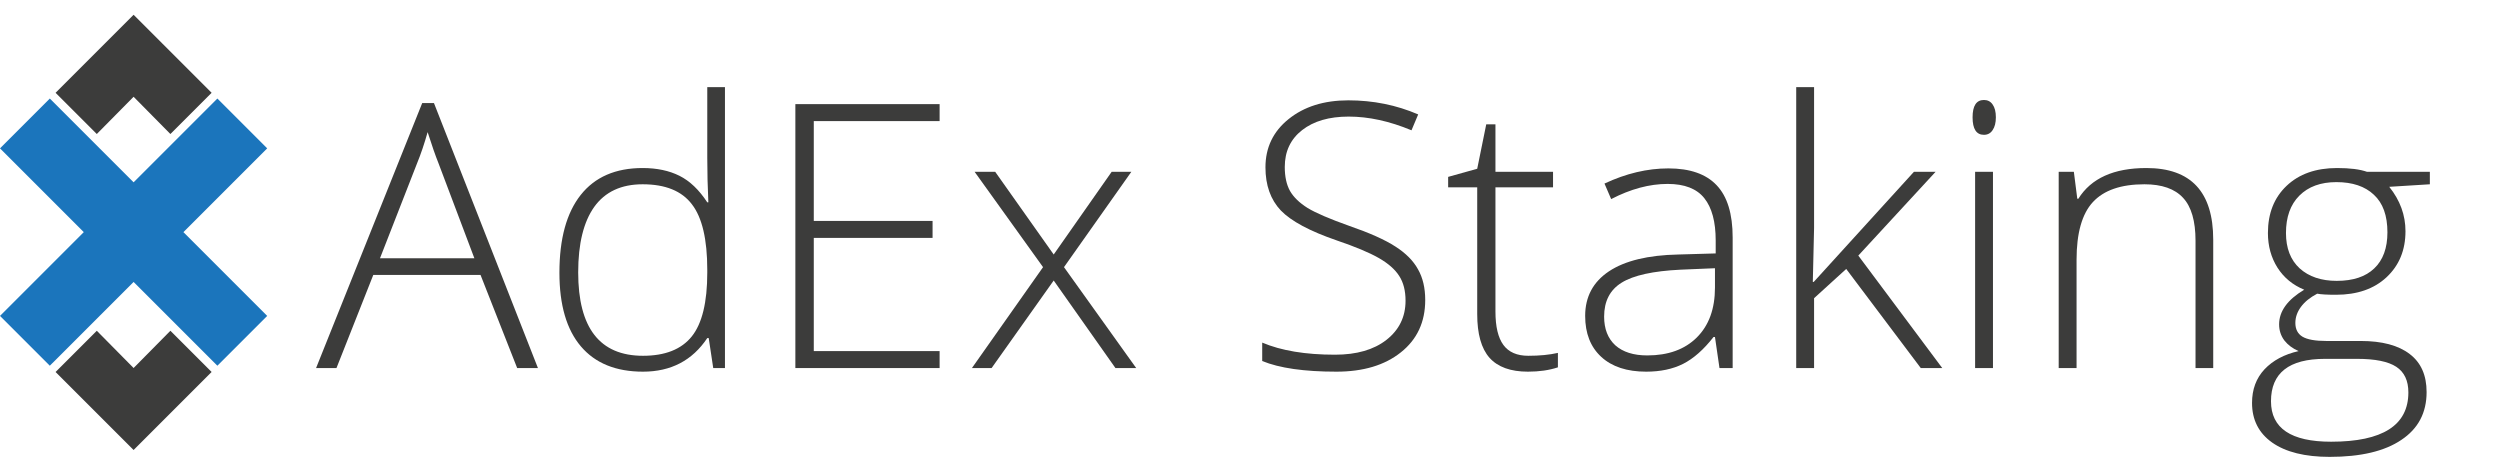
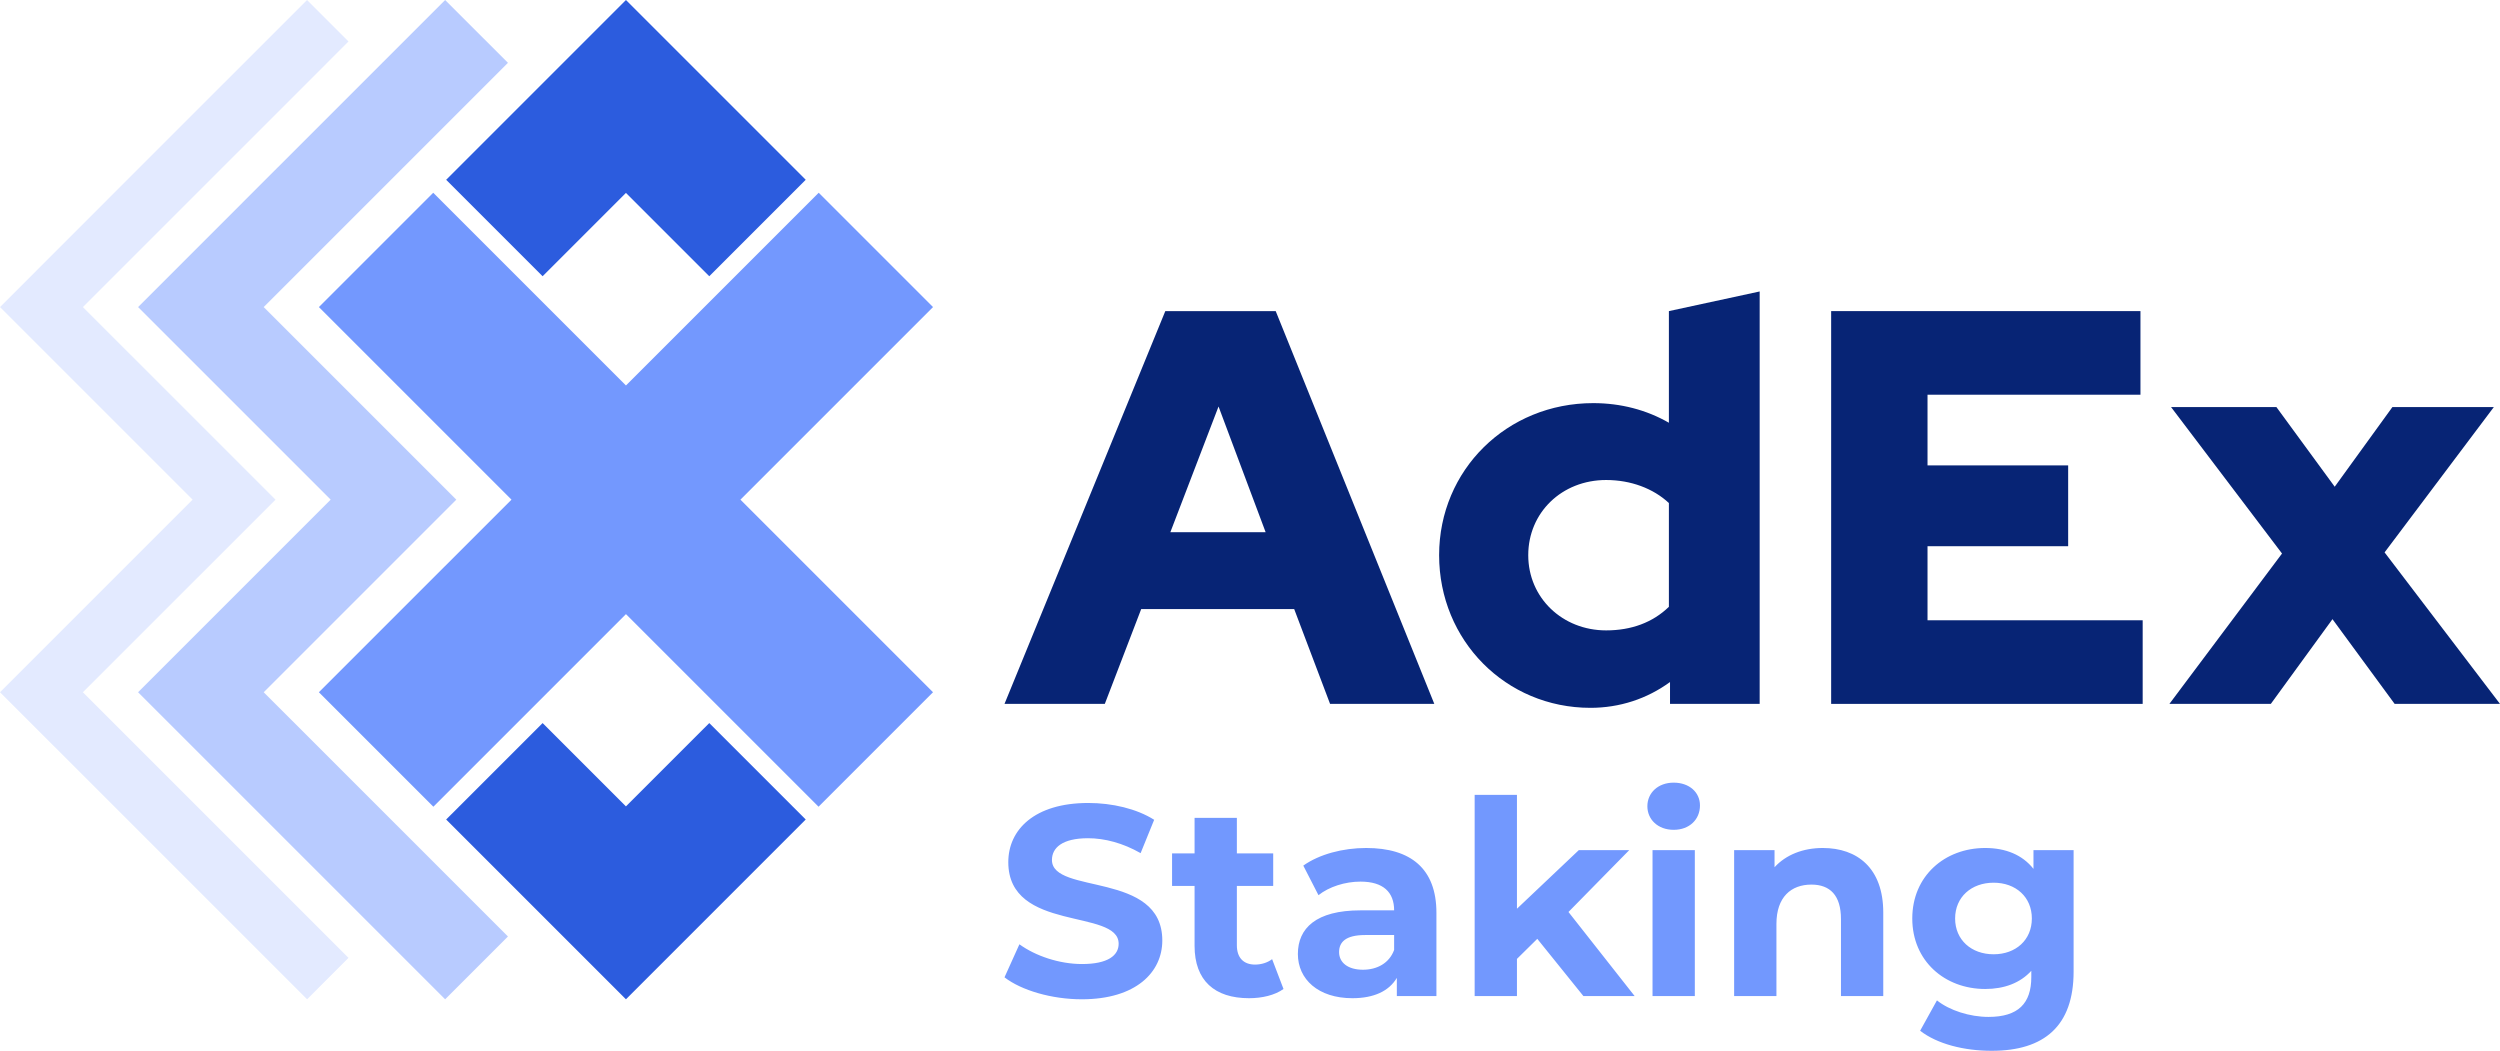
- <svg xmlns="http://www.w3.org/2000/svg" viewBox="0 0 4400 820" version="1.1" id="svg26" width="4400" height="820">
-   <defs id="defs12">
-     <style id="style10">.cls-1{fill:#3c3c3b;}.cls-2{fill:#000000;}</style>
-   </defs>
-   <g id="Layer_2" data-name="Layer 2" transform="translate(0,26.02)">
-     <g id="Layer_1-2" data-name="Layer 1">
-       <polygon class="cls-1" points="470.25,235.08 382.58,147.4 235.13,294.85 87.67,147.4 0,235.08 147.45,382.53 0,529.98 87.67,617.65 235.13,470.2 382.58,617.65 470.25,529.98 322.8,382.53 " id="polygon16" style="fill:#1b75bc" />
-       <polyline class="cls-2" points="183.93 51.2 97.82 137.31 170.36 209.85 235.13 144.3 299.89 209.85 372.44 137.31 286.33 51.2 235.13 0 183.93 51.2" id="polyline18" style="fill:#3c3c3b" />
-       <polyline class="cls-2" points="183.93 714.78 97.82 628.67 170.36 556.13 235.13 621.67 299.89 556.13 372.44 628.67 286.33 714.78 235.13 765.98 183.93 714.78" id="polyline20" style="fill:#3c3c3b" />
+ <svg xmlns="http://www.w3.org/2000/svg" xml:space="preserve" width="124.835mm" height="52.471mm" version="1.1" shape-rendering="geometricPrecision" text-rendering="geometricPrecision" image-rendering="optimizeQuality" fill-rule="evenodd" clip-rule="evenodd" viewBox="0 0 12482.44 5246.61">
+   <g id="Layer_x0020_1">
+     <g id="_2406353437392">
+       <polygon fill="#7398FE" fill-opacity="0.2" points="-0,3456.34 961.63,2494.73 0.06,1533.2 635.47,897.61 689.46,843.62 695.44,837.64 1533.11,0 1740.08,206.97 413.97,1533.2 1375.55,2494.73 601.93,3268.33 413.9,3456.31 1740.05,4782.44 1533.11,4989.42 736.9,4193.17 " />
+       <polygon fill="#7398FE" fill-opacity="0.502" points="689.44,3456.34 1651.07,2494.73 689.49,1533.2 1373.21,849.28 1373.24,849.3 2222.54,0 2536.16,313.6 2012.13,837.64 2006.15,843.62 1952.15,897.61 1316.74,1533.2 2278.32,2494.73 1316.69,3456.34 2053.59,4193.17 2536.16,4675.76 2222.54,4989.42 1348.63,4115.47 " />
+       <g>
+         <polygon fill="#7398FE" points="1592.18,3456.33 2553.84,2494.73 1592.25,1533.19 2163.06,962.37 3125.37,1924.69 4087.77,962.37 4658.54,1533.19 3696.93,2494.73 4658.54,3456.33 4086.96,4027.9 3125.37,3066.28 2163.8,4027.94 " />
+         <polygon fill="#2C5CDE" points="2227.66,897.62 3125.3,0 4022.93,897.62 3541.37,1379.24 3125.3,963.18 2709.25,1379.24 " />
+         <polygon fill="#2C5CDE" points="2227.66,4091.76 3125.3,4989.42 4022.93,4091.76 3541.37,3610.23 3125.3,4026.24 2709.25,3610.23 " />
+       </g>
+       <g>
+         <path fill="#072475" fill-rule="nonzero" d="M5015.44 3514.46l500.84 0 181.71 -473.47 763.85 0 179.17 473.47 520.43 0 -791.88 -1961.14 -551.2 0 -802.91 1961.14zm828.11 -857.28l240.58 -627.58 235.1 627.58 -475.68 0z" />
+         <path fill="#072475" fill-rule="nonzero" d="M8338.33 3514.52l447.65 0 0 -2059.28 -453.25 98.13 0 557.4c-111.94,-64.37 -240.66,-97.99 -377.8,-97.99 -430.8,0 -769.44,333.36 -769.44,759.25 0,425.82 332.95,762.14 755.54,762.14 145.47,0 282.6,-44.88 397.31,-128.94l0 109.29zm-707.83 -742.49c0,-212.96 167.9,-375.38 388.89,-375.38 123.04,0 235.01,41.96 313.35,114.91l0 518.23c-81.08,78.5 -187.48,117.69 -313.35,117.69 -218.22,0 -388.89,-162.54 -388.89,-375.45z" />
+         <polygon fill="#072475" fill-rule="nonzero" points="9142.9,3514.46 10698.31,3514.46 10698.31,3097 9624.06,3097 9624.06,2727.22 10326.28,2727.22 10326.28,2323.7 9624.06,2323.7 9624.06,1970.77 10687.27,1970.77 10687.27,1553.32 9142.9,1553.32 " />
+         <polygon fill="#072475" fill-rule="nonzero" points="10831.71,3514.52 11338.11,3514.52 11645.99,3091.44 11956.43,3514.52 12482.44,3514.52 11906.17,2758.05 12451.68,2032.45 11945.23,2032.45 11657.16,2430.21 11366.05,2032.45 10840.02,2032.45 11394.06,2763.73 " />
+       </g>
+       <path fill="#7298FE" fill-rule="nonzero" d="M5401.27 4989.4c270.77,0 402.08,-135.39 402.08,-293.56 0,-347.93 -550.99,-227.21 -550.99,-402.09 0,-59.79 50.09,-108.53 180.05,-108.53 83.93,0 174.65,24.37 262.64,74.46l67.68 -166.52c-87.99,-55.52 -209.83,-83.94 -328.97,-83.94 -269.41,0 -399.37,134.03 -399.37,295.35 0,352 550.99,230.15 550.99,407.51 0,57.99 -52.8,101.31 -182.76,101.31 -113.72,0 -232.85,-40.62 -312.72,-98.6l-74.45 164.94c83.92,64.98 235.55,109.66 385.83,109.66zm950.37 -200.36c-23.02,17.6 -54.16,27.07 -85.29,27.07 -56.86,0 -90.7,-33.84 -90.7,-96.11l0 -296.49 181.41 0 0 -162.46 -181.41 0 0 -177.34 -211.19 0 0 177.34 -112.37 0 0 162.46 112.37 0 0 299.19c0,173.3 100.18,261.29 272.12,261.29 64.98,0 128.61,-14.89 171.94,-46.03l-56.87 -148.92zm469.77 -555.07c-116.43,0 -234.21,31.14 -314.09,88l75.81 147.57c52.81,-41.97 132.68,-67.69 209.84,-67.69 113.72,0 167.88,52.8 167.88,143.51l-167.88 0c-222.02,0 -312.72,89.35 -312.72,217.96 0,125.91 101.53,220.67 272.12,220.67 106.95,0 182.76,-35.2 222.02,-101.53l0 90.7 197.65 0 0 -415.62c0,-220.67 -128.61,-323.56 -350.63,-323.56zm-16.25 607.87c-74.46,0 -119.14,-35.2 -119.14,-88 0,-48.74 31.14,-85.28 129.97,-85.28l144.86 0 0 74.45c-24.37,66.33 -85.29,98.83 -155.69,98.83zm1100.63 131.32l255.87 0 -330.32 -419.68 303.24 -308.66 -251.8 0 -308.66 292.42 0 -568.6 -211.2 0 0 1004.53 211.2 0 0 -185.47 101.53 -100.18 230.14 285.66zm450.82 -829.89c78.52,0 131.32,-51.45 131.32,-121.84 0,-64.98 -52.8,-113.72 -131.32,-113.72 -78.52,0 -131.32,51.45 -131.32,117.78 0,66.33 52.8,117.78 131.32,117.78zm-105.6 829.89l211.2 0 0 -728.35 -211.2 0 0 728.35zm850.19 -739.19c-98.83,0 -184.12,33.85 -240.98,96.12l0 -85.28 -201.72 0 0 728.35 211.2 0 0 -360.12c0,-134.02 73.1,-196.3 174.64,-196.3 93.41,0 147.57,54.16 147.57,171.94l0 384.49 211.18 0 0 -416.97c0,-222.02 -129.95,-322.21 -301.88,-322.21zm1051.89 10.84l0 93.41c-55.51,-70.4 -139.43,-104.25 -240.97,-104.25 -201.71,0 -364.17,139.45 -364.17,352 0,212.54 162.46,351.99 364.17,351.99 94.77,0 174.64,-29.79 230.14,-90.71l0 31.14c0,131.33 -64.98,199.01 -213.89,199.01 -93.41,0 -194.95,-32.49 -257.23,-82.58l-83.93 151.63c85.29,66.34 219.32,100.18 357.41,100.18 262.63,0 408.84,-124.55 408.84,-395.31l0 -606.51 -200.36 0zm-199 519.86c-111.01,0 -192.23,-71.74 -192.23,-178.69 0,-106.95 81.22,-178.7 192.23,-178.7 111.01,0 190.88,71.75 190.88,178.7 0,106.95 -79.87,178.69 -190.88,178.69z" />
    </g>
  </g>
-   <g aria-label="AdEx Staking" style="font-style:normal;font-variant:normal;font-weight:300;font-stretch:normal;font-size:650.704px;line-height:1.25;font-family:'Open Sans';-inkscape-font-specification:'Open Sans Light';letter-spacing:0px;word-spacing:0px;fill:#000000;fill-opacity:1;stroke:none;stroke-width:16.268" id="text34">
-     <path d="M 845.73,483.836 H 657.001 L 592.184,647.783 H 556.281 L 743.104,181.36 h 20.652 L 946.767,647.783 H 910.229 Z M 668.756,454.605 H 834.927 L 771.7,287.163 q -7.943,-19.699 -19.064,-54.649 -8.579,30.502 -18.746,55.284 z" style="fill:#3c3c3b;stroke-width:16.268" id="path46" />
-     <path d="m 1131.049,295.742 q 37.492,0 64.816,13.662 27.324,13.662 48.93,46.706 h 1.906 q -1.906,-40.034 -1.906,-78.478 V 153.4 h 31.137 v 494.382 h -20.652 l -7.943,-52.743 h -2.542 q -39.398,59.097 -113.111,59.097 -71.488,0 -109.298,-44.482 -37.809,-44.482 -37.809,-129.632 0,-89.599 37.492,-136.94 37.492,-47.341 108.98,-47.341 z m 0,28.595 q -56.555,0 -85.151,39.716 -28.278,39.716 -28.278,115.335 0,146.79 114.064,146.79 58.462,0 85.786,-33.997 27.324,-33.997 27.324,-112.157 v -5.401 q 0,-80.067 -27.007,-115.017 -26.689,-35.268 -86.739,-35.268 z" style="fill:#3c3c3b;stroke-width:16.268" id="path48" />
-     <path d="M 1653.708,647.783 H 1399.845 V 183.267 h 253.863 v 29.866 h -221.455 v 175.703 h 209.064 v 29.866 h -209.064 v 199.214 h 221.455 z" style="fill:#3c3c3b;stroke-width:16.268" id="path50" />
-     <path d="M 1835.766,470.174 1715.348,302.414 h 36.221 l 102.943,145.519 101.99,-145.519 h 34.632 l -118.512,167.76 127.091,177.609 h -36.539 L 1854.512,493.685 1745.214,647.783 h -34.632 z" style="fill:#3c3c3b;stroke-width:16.268" id="path52" />
-     <path d="m 2508.393,528 q 0,58.144 -42.893,92.141 -42.575,33.997 -113.428,33.997 -85.151,0 -130.586,-18.746 v -32.408 q 50.201,21.288 128.044,21.288 57.191,0 90.552,-26.054 33.679,-26.371 33.679,-68.947 0,-26.371 -11.12,-43.529 -11.12,-17.475 -36.221,-31.773 -25.1,-14.298 -73.713,-30.819 -71.171,-24.465 -98.495,-52.743 -27.007,-28.595 -27.007,-75.937 0,-52.107 40.669,-84.833 40.987,-33.044 105.167,-33.044 65.452,0 122.96,24.783 l -11.756,27.96 q -57.826,-24.147 -110.569,-24.147 -51.472,0 -81.973,23.829 -30.502,23.829 -30.502,64.816 0,25.736 9.214,42.258 9.532,16.522 30.82,29.866 21.288,13.027 73.077,31.455 54.331,18.746 81.656,36.539 27.325,17.475 39.716,40.034 12.709,22.241 12.709,54.014 z" style="fill:#3c3c3b;stroke-width:16.268" id="path54" />
-     <path d="m 2689.815,626.177 q 29.866,0 52.107,-5.084 v 25.418 q -22.876,7.625 -52.743,7.625 -45.753,0 -67.676,-24.465 -21.605,-24.465 -21.605,-76.89 V 329.739 h -51.154 v -18.428 l 51.154,-14.298 15.886,-78.161 h 16.204 v 83.562 h 101.355 v 27.324 h -101.355 v 218.596 q 0,39.716 13.98,58.779 13.98,19.064 43.846,19.064 z" style="fill:#3c3c3b;stroke-width:16.268" id="path56" />
-     <path d="m 3026.287,647.783 -7.943,-54.649 h -2.542 q -26.054,33.361 -53.696,47.341 -27.325,13.662 -64.816,13.662 -50.836,0 -79.114,-26.054 -28.278,-26.054 -28.278,-72.124 0,-50.519 41.94,-78.478 42.258,-27.96 122.007,-29.549 l 65.769,-1.906 v -22.876 q 0,-49.248 -20.017,-74.348 -20.017,-25.1 -64.499,-25.1 -47.977,0 -99.448,26.689 l -11.756,-27.324 q 56.873,-26.689 112.475,-26.689 56.873,0 84.833,29.549 28.278,29.549 28.278,92.141 v 229.716 z m -127.091,-22.241 q 55.284,0 87.057,-31.455 32.09,-31.773 32.09,-88.01 v -33.997 l -60.368,2.542 q -72.759,3.495 -103.897,22.876 -30.82,19.064 -30.82,59.733 0,32.408 19.699,50.519 20.017,17.793 56.237,17.793 z" style="fill:#3c3c3b;stroke-width:16.268" id="path58" />
-     <path d="m 3192.14,496.227 176.338,-193.813 h 38.127 l -135.987,147.425 147.743,197.944 h -37.809 l -131.221,-174.432 -56.555,51.472 v 122.96 h -31.455 V 153.4 h 31.455 v 247.827 l -2.224,95 z" style="fill:#3c3c3b;stroke-width:16.268" id="path60" />
-     <path d="m 3507.642,647.783 h -31.455 V 302.414 h 31.455 z m -35.903,-441.322 q 0,-30.502 20.017,-30.502 9.85,0 15.251,7.943 5.719,7.943 5.719,22.559 0,14.298 -5.719,22.559 -5.401,8.261 -15.251,8.261 -20.017,0 -20.017,-30.819 z" style="fill:#3c3c3b;stroke-width:16.268" id="path62" />
-     <path d="M 3864.131,647.783 V 423.786 q 0,-52.107 -21.923,-75.619 -21.923,-23.829 -67.993,-23.829 -61.957,0 -90.87,31.455 -28.595,31.137 -28.595,101.355 v 190.636 h -31.455 V 302.414 h 26.689 l 6.037,47.341 h 1.906 q 33.679,-54.014 119.783,-54.014 117.559,0 117.559,126.137 v 225.904 z" style="fill:#3c3c3b;stroke-width:16.268" id="path64" />
-     <path d="m 4276.541,302.414 v 21.923 l -71.488,4.448 q 28.595,35.585 28.595,78.161 0,49.883 -33.361,81.02 -33.044,30.819 -88.963,30.819 -23.512,0 -33.044,-1.906 -18.746,9.85 -28.595,23.194 -9.85,13.345 -9.85,28.278 0,16.522 12.391,24.147 12.709,7.625 42.258,7.625 h 60.368 q 56.238,0 86.104,22.876 29.866,22.559 29.866,67.04 0,54.649 -44.482,84.198 -44.164,29.866 -126.137,29.866 -65.134,0 -101.037,-25.1 -35.585,-25.1 -35.585,-69.9 0,-35.585 21.923,-59.097 22.241,-23.512 60.05,-32.09 -15.569,-6.672 -25.1,-18.746 -9.214,-12.391 -9.214,-28.278 0,-34.632 44.164,-61.003 -30.184,-12.391 -47.023,-38.763 -16.84,-26.689 -16.84,-61.003 0,-51.789 32.726,-82.927 33.044,-31.455 88.963,-31.455 33.997,0 52.743,6.672 z m -279.599,403.83 q 0,71.171 105.803,71.171 135.987,0 135.987,-86.739 0,-31.137 -21.288,-45.117 -21.288,-13.98 -68.947,-13.98 h -56.555 q -95,0 -95,74.666 z m 26.371,-296.121 q 0,40.034 24.147,62.274 24.465,21.923 65.134,21.923 43.211,0 66.087,-21.923 23.194,-21.923 23.194,-63.545 0,-44.164 -23.829,-66.087 -23.512,-22.241 -66.087,-22.241 -41.304,0 -65.134,23.829 -23.512,23.512 -23.512,65.769 z" style="fill:#3c3c3b;stroke-width:16.268" id="path66" />
-   </g>
</svg>
